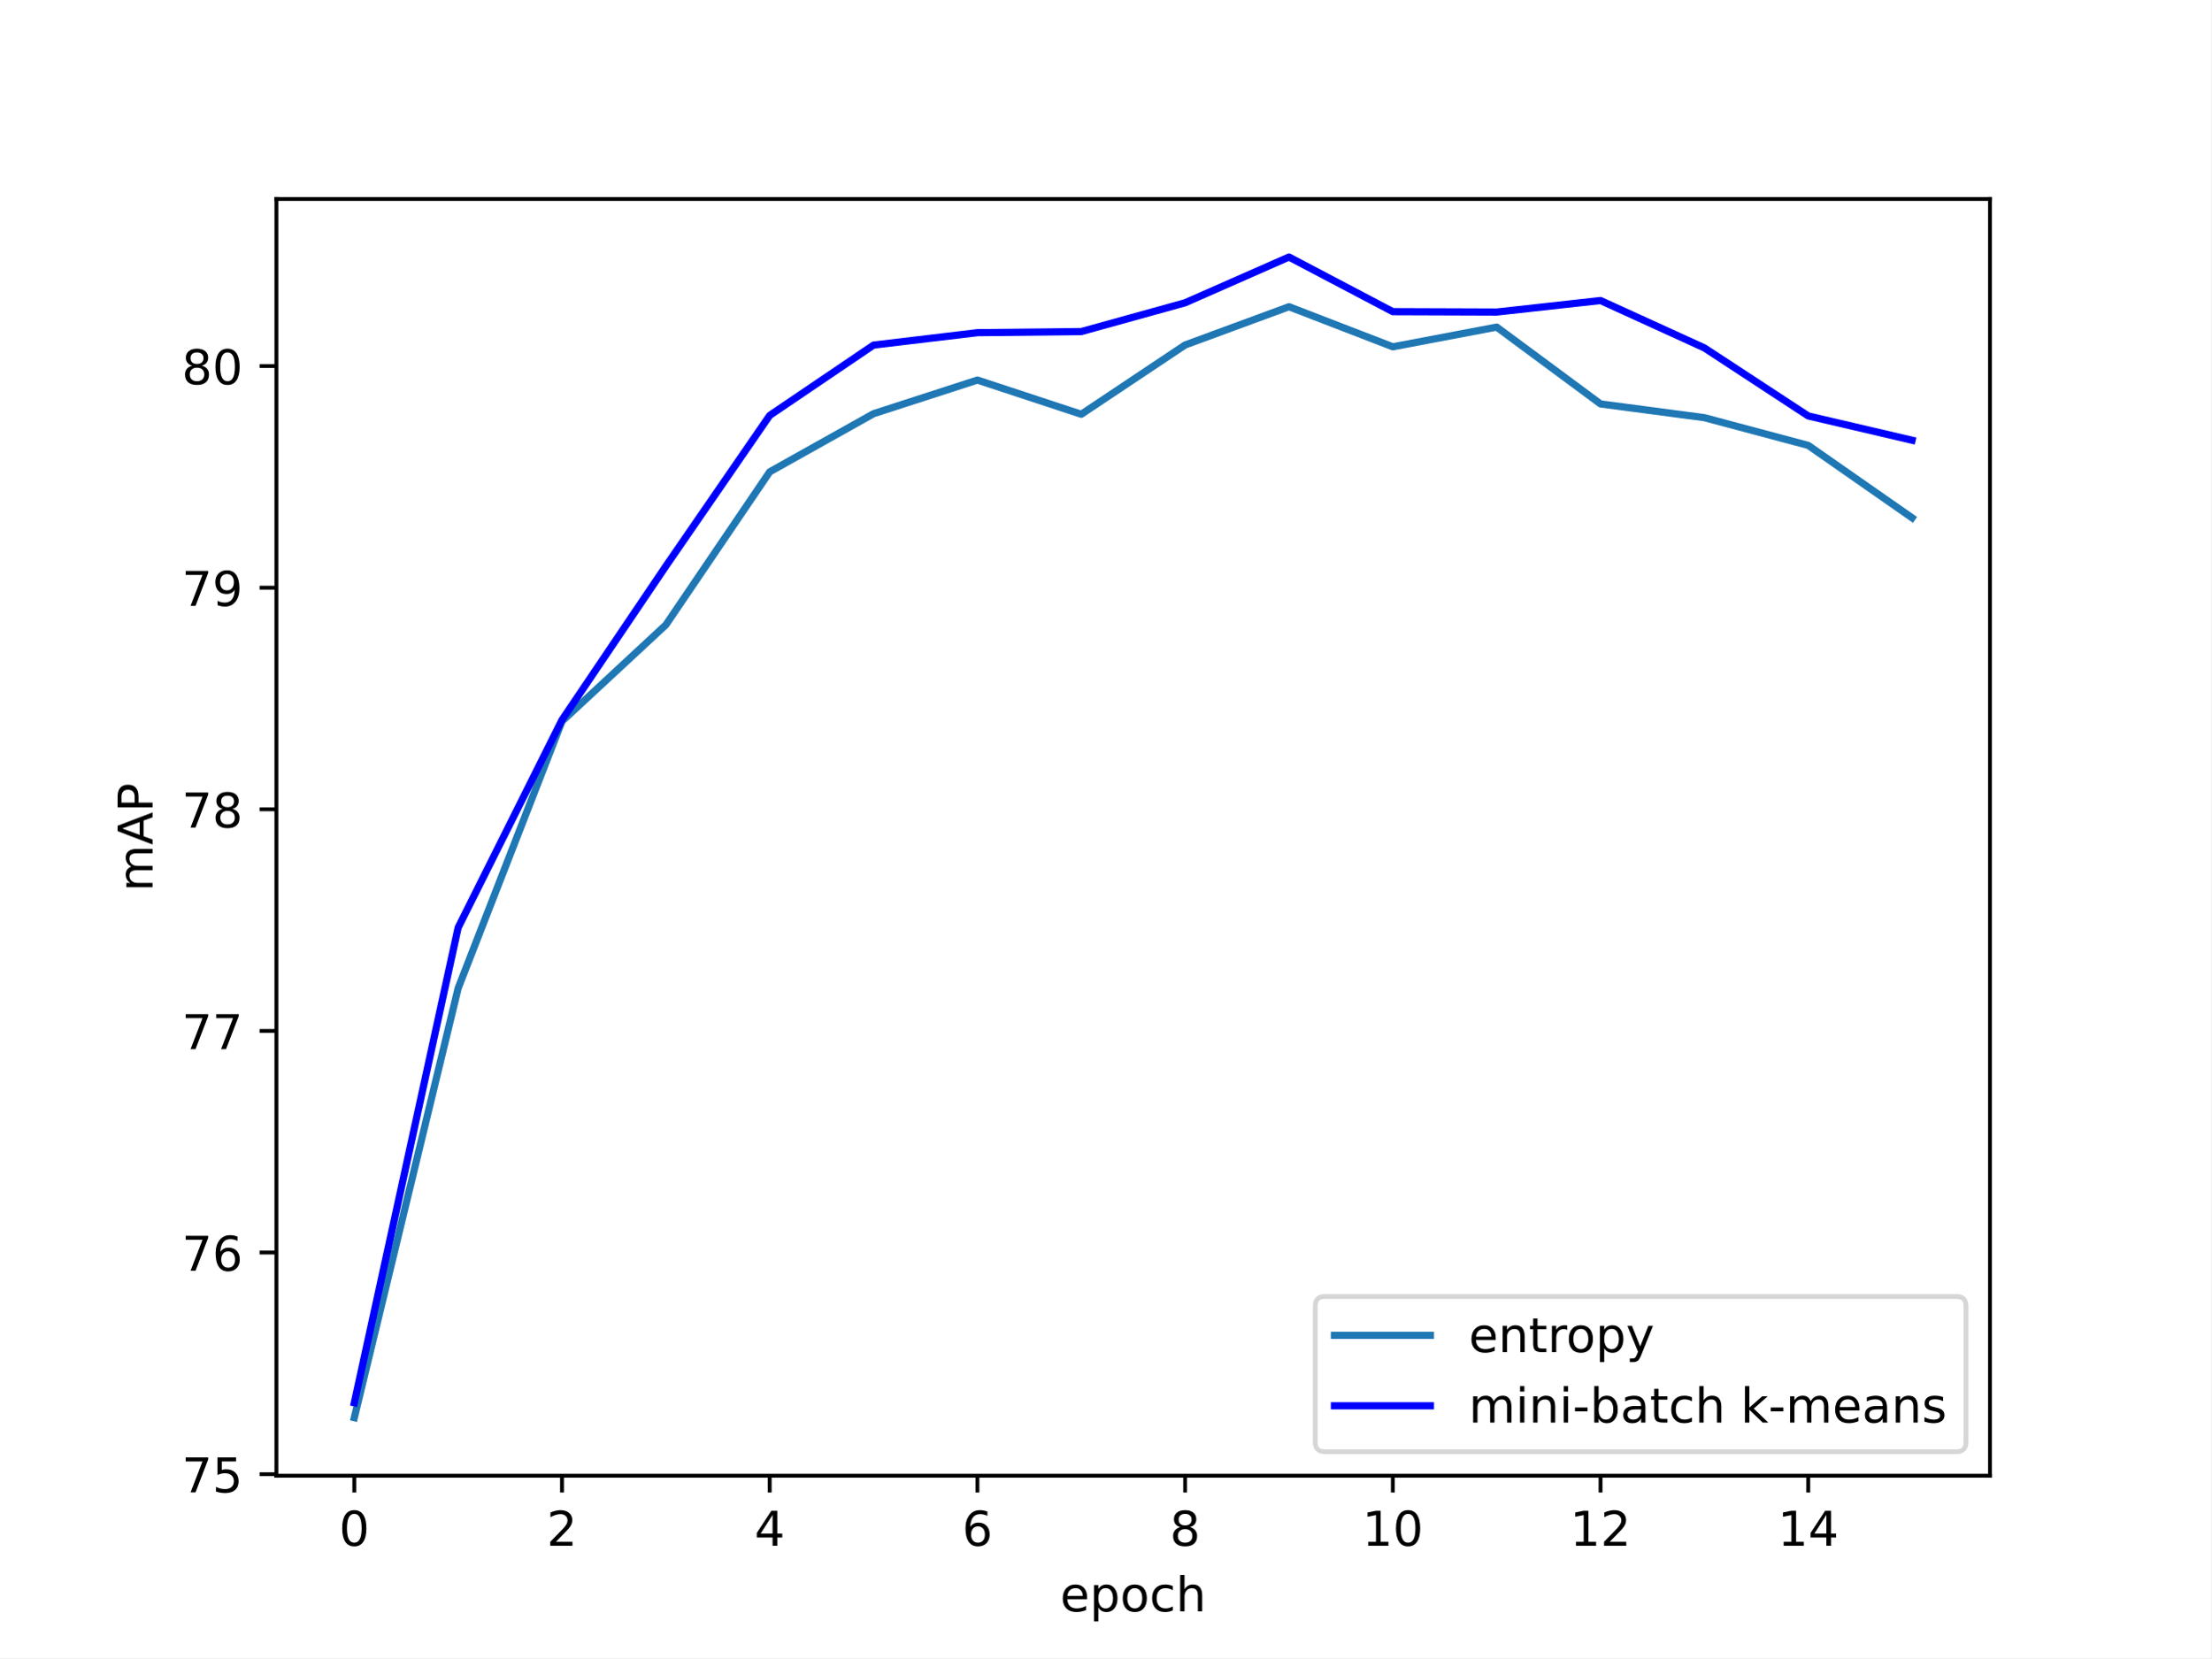
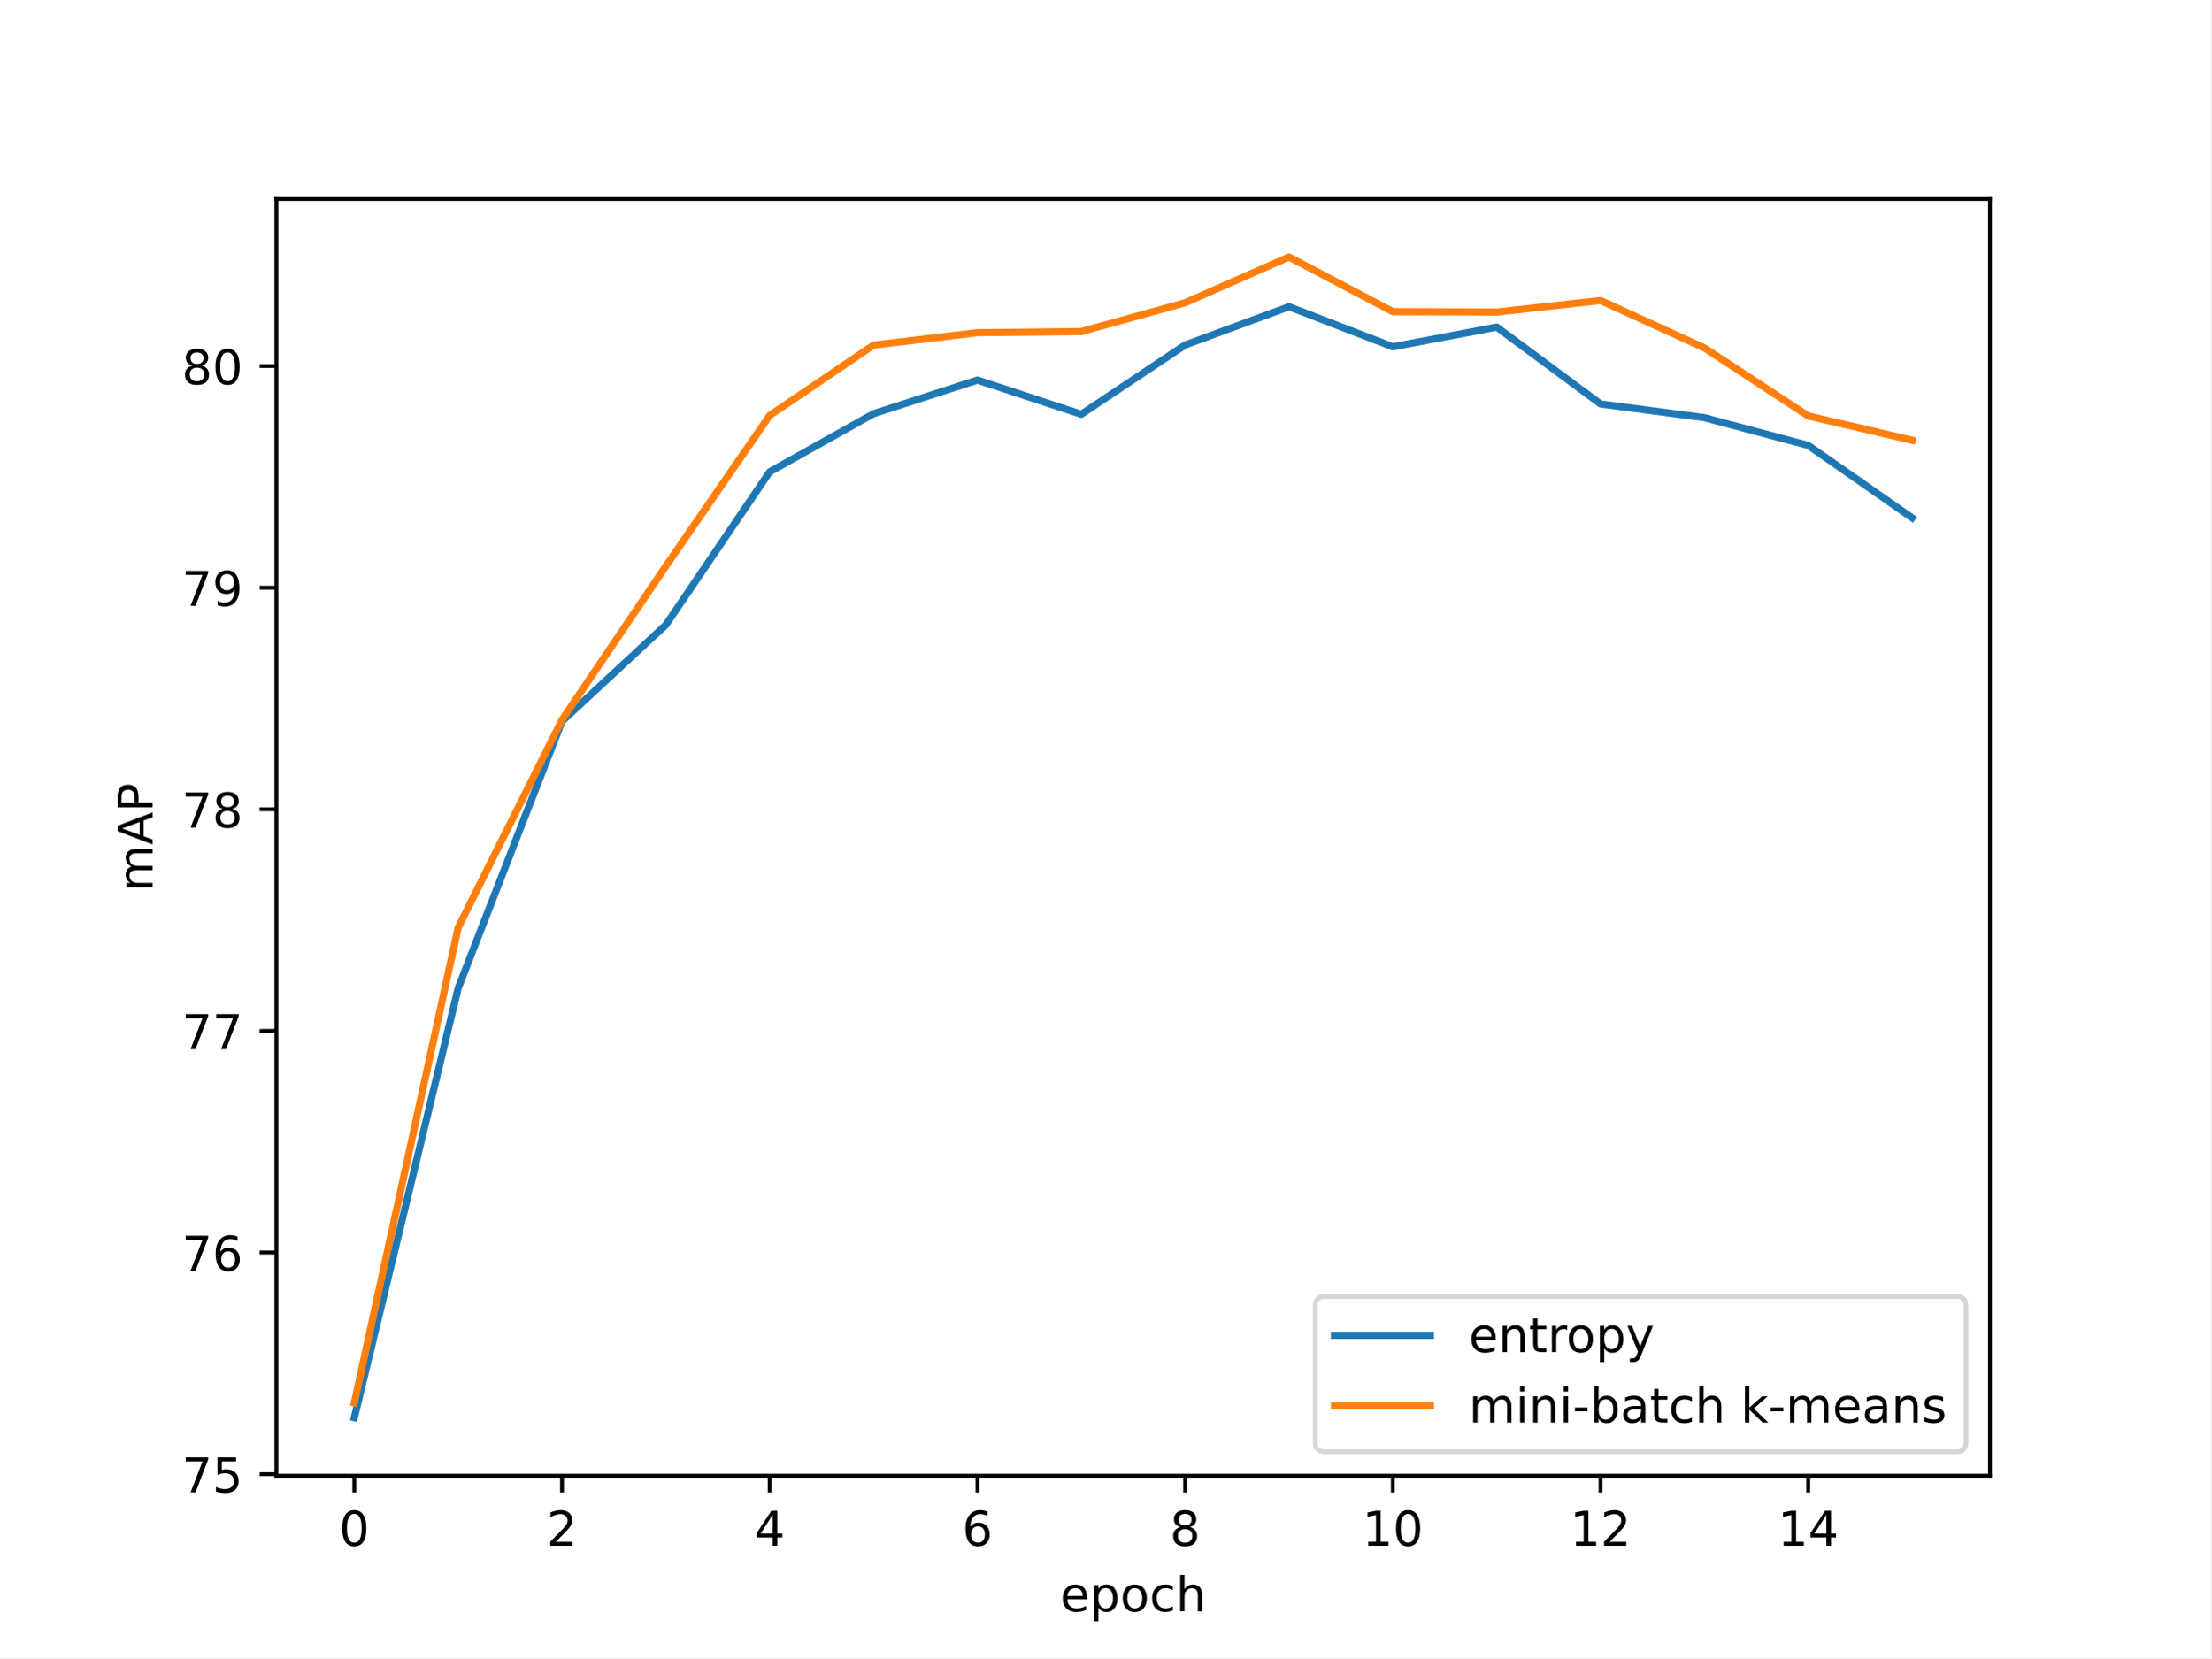
<svg xmlns="http://www.w3.org/2000/svg" xmlns:xlink="http://www.w3.org/1999/xlink" width="460.8pt" height="345.6pt" viewBox="0 0 460.8 345.6" version="1.1">
  <defs>
    <style type="text/css">*{stroke-linejoin: round; stroke-linecap: butt}</style>
  </defs>
  <g id="figure_1">
    <g id="patch_1">
      <path d="M 0 345.6  L 460.8 345.6  L 460.8 0  L 0 0  z " style="fill: #ffffff" />
    </g>
    <g id="axes_1">
      <g id="patch_2">
        <path d="M 57.6 307.584  L 414.72 307.584  L 414.72 41.472  L 57.6 41.472  z " style="fill: #ffffff" />
      </g>
      <g id="matplotlib.axis_1">
        <g id="xtick_1">
          <g id="line2d_1">
            <defs>
-               <path id="mdb4e49d2de" d="M 0 0  L 0 3.5  " style="stroke: #000000; stroke-width: 0.8" />
-             </defs>
-             <g>
-               <use xlink:href="#mdb4e49d2de" x="73.833" y="307.584" style="stroke: #000000; stroke-width: 0.8" />
+               <path id="m3c8a7cc90d" d="M 0 0  L 0 3.5  " style="stroke: #000000; stroke-width: 0.8" />
+             </defs>
+             <g>
+               <use xlink:href="#m3c8a7cc90d" x="73.833" y="307.584" style="stroke: #000000; stroke-width: 0.8" />
            </g>
          </g>
          <g id="text_1">
            <g transform="translate(70.65148 322.1824) scale(0.1 -0.1)">
              <defs>
                <path id="DejaVuSans-30" d="M 2034 4250  Q 1547 4250 1301 3770  Q 1056 3291 1056 2328  Q 1056 1369 1301 889  Q 1547 409 2034 409  Q 2525 409 2770 889  Q 3016 1369 3016 2328  Q 3016 3291 2770 3770  Q 2525 4250 2034 4250  z M 2034 4750  Q 2819 4750 3233 4129  Q 3647 3509 3647 2328  Q 3647 1150 3233 529  Q 2819 -91 2034 -91  Q 1250 -91 836 529  Q 422 1150 422 2328  Q 422 3509 836 4129  Q 1250 4750 2034 4750  z " transform="scale(0.015625)" />
              </defs>
              <use xlink:href="#DejaVuSans-30" />
            </g>
          </g>
        </g>
        <g id="xtick_2">
          <g id="line2d_2">
            <g>
-               <use xlink:href="#mdb4e49d2de" x="117.12" y="307.584" style="stroke: #000000; stroke-width: 0.8" />
+               <use xlink:href="#m3c8a7cc90d" x="117.12" y="307.584" style="stroke: #000000; stroke-width: 0.8" />
            </g>
          </g>
          <g id="text_2">
            <g transform="translate(113.9387 322.1824) scale(0.1 -0.1)">
              <defs>
                <path id="DejaVuSans-32" d="M 1228 531  L 3431 531  L 3431 0  L 469 0  L 469 531  Q 828 903 1448 1529  Q 2069 2156 2228 2338  Q 2531 2678 2651 2914  Q 2772 3150 2772 3378  Q 2772 3750 2511 3984  Q 2250 4219 1831 4219  Q 1534 4219 1204 4116  Q 875 4013 500 3803  L 500 4441  Q 881 4594 1212 4672  Q 1544 4750 1819 4750  Q 2544 4750 2975 4387  Q 3406 4025 3406 3419  Q 3406 3131 3298 2873  Q 3191 2616 2906 2266  Q 2828 2175 2409 1742  Q 1991 1309 1228 531  z " transform="scale(0.015625)" />
              </defs>
              <use xlink:href="#DejaVuSans-32" />
            </g>
          </g>
        </g>
        <g id="xtick_3">
          <g id="line2d_3">
            <g>
-               <use xlink:href="#mdb4e49d2de" x="160.407" y="307.584" style="stroke: #000000; stroke-width: 0.8" />
+               <use xlink:href="#m3c8a7cc90d" x="160.407" y="307.584" style="stroke: #000000; stroke-width: 0.8" />
            </g>
          </g>
          <g id="text_3">
            <g transform="translate(157.226 322.1824) scale(0.1 -0.1)">
              <defs>
                <path id="DejaVuSans-34" d="M 2419 4116  L 825 1625  L 2419 1625  L 2419 4116  z M 2253 4666  L 3047 4666  L 3047 1625  L 3713 1625  L 3713 1100  L 3047 1100  L 3047 0  L 2419 0  L 2419 1100  L 313 1100  L 313 1709  L 2253 4666  z " transform="scale(0.015625)" />
              </defs>
              <use xlink:href="#DejaVuSans-34" />
            </g>
          </g>
        </g>
        <g id="xtick_4">
          <g id="line2d_4">
            <g>
-               <use xlink:href="#mdb4e49d2de" x="203.695" y="307.584" style="stroke: #000000; stroke-width: 0.8" />
+               <use xlink:href="#m3c8a7cc90d" x="203.695" y="307.584" style="stroke: #000000; stroke-width: 0.8" />
            </g>
          </g>
          <g id="text_4">
            <g transform="translate(200.5133 322.1824) scale(0.1 -0.1)">
              <defs>
                <path id="DejaVuSans-36" d="M 2113 2584  Q 1688 2584 1439 2293  Q 1191 2003 1191 1497  Q 1191 994 1439 701  Q 1688 409 2113 409  Q 2538 409 2786 701  Q 3034 994 3034 1497  Q 3034 2003 2786 2293  Q 2538 2584 2113 2584  z M 3366 4563  L 3366 3988  Q 3128 4100 2886 4159  Q 2644 4219 2406 4219  Q 1781 4219 1451 3797  Q 1122 3375 1075 2522  Q 1259 2794 1537 2939  Q 1816 3084 2150 3084  Q 2853 3084 3261 2657  Q 3669 2231 3669 1497  Q 3669 778 3244 343  Q 2819 -91 2113 -91  Q 1303 -91 875 529  Q 447 1150 447 2328  Q 447 3434 972 4092  Q 1497 4750 2381 4750  Q 2619 4750 2861 4703  Q 3103 4656 3366 4563  z " transform="scale(0.015625)" />
              </defs>
              <use xlink:href="#DejaVuSans-36" />
            </g>
          </g>
        </g>
        <g id="xtick_5">
          <g id="line2d_5">
            <g>
-               <use xlink:href="#mdb4e49d2de" x="246.982" y="307.584" style="stroke: #000000; stroke-width: 0.8" />
+               <use xlink:href="#m3c8a7cc90d" x="246.982" y="307.584" style="stroke: #000000; stroke-width: 0.8" />
            </g>
          </g>
          <g id="text_5">
            <g transform="translate(243.8006 322.1824) scale(0.1 -0.1)">
              <defs>
                <path id="DejaVuSans-38" d="M 2034 2216  Q 1584 2216 1326 1975  Q 1069 1734 1069 1313  Q 1069 891 1326 650  Q 1584 409 2034 409  Q 2484 409 2743 651  Q 3003 894 3003 1313  Q 3003 1734 2745 1975  Q 2488 2216 2034 2216  z M 1403 2484  Q 997 2584 770 2862  Q 544 3141 544 3541  Q 544 4100 942 4425  Q 1341 4750 2034 4750  Q 2731 4750 3128 4425  Q 3525 4100 3525 3541  Q 3525 3141 3298 2862  Q 3072 2584 2669 2484  Q 3125 2378 3379 2068  Q 3634 1759 3634 1313  Q 3634 634 3220 271  Q 2806 -91 2034 -91  Q 1263 -91 848 271  Q 434 634 434 1313  Q 434 1759 690 2068  Q 947 2378 1403 2484  z M 1172 3481  Q 1172 3119 1398 2916  Q 1625 2713 2034 2713  Q 2441 2713 2670 2916  Q 2900 3119 2900 3481  Q 2900 3844 2670 4047  Q 2441 4250 2034 4250  Q 1625 4250 1398 4047  Q 1172 3844 1172 3481  z " transform="scale(0.015625)" />
              </defs>
              <use xlink:href="#DejaVuSans-38" />
            </g>
          </g>
        </g>
        <g id="xtick_6">
          <g id="line2d_6">
            <g>
-               <use xlink:href="#mdb4e49d2de" x="290.269" y="307.584" style="stroke: #000000; stroke-width: 0.8" />
+               <use xlink:href="#m3c8a7cc90d" x="290.269" y="307.584" style="stroke: #000000; stroke-width: 0.8" />
            </g>
          </g>
          <g id="text_6">
            <g transform="translate(283.9066 322.1824) scale(0.1 -0.1)">
              <defs>
                <path id="DejaVuSans-31" d="M 794 531  L 1825 531  L 1825 4091  L 703 3866  L 703 4441  L 1819 4666  L 2450 4666  L 2450 531  L 3481 531  L 3481 0  L 794 0  L 794 531  z " transform="scale(0.015625)" />
              </defs>
              <use xlink:href="#DejaVuSans-31" />
              <use xlink:href="#DejaVuSans-30" x="63.623" />
            </g>
          </g>
        </g>
        <g id="xtick_7">
          <g id="line2d_7">
            <g>
-               <use xlink:href="#mdb4e49d2de" x="333.556" y="307.584" style="stroke: #000000; stroke-width: 0.8" />
+               <use xlink:href="#m3c8a7cc90d" x="333.556" y="307.584" style="stroke: #000000; stroke-width: 0.8" />
            </g>
          </g>
          <g id="text_7">
            <g transform="translate(327.1939 322.1824) scale(0.1 -0.1)">
              <use xlink:href="#DejaVuSans-31" />
              <use xlink:href="#DejaVuSans-32" x="63.623" />
            </g>
          </g>
        </g>
        <g id="xtick_8">
          <g id="line2d_8">
            <g>
-               <use xlink:href="#mdb4e49d2de" x="376.844" y="307.584" style="stroke: #000000; stroke-width: 0.8" />
+               <use xlink:href="#m3c8a7cc90d" x="376.844" y="307.584" style="stroke: #000000; stroke-width: 0.8" />
            </g>
          </g>
          <g id="text_8">
            <g transform="translate(370.4811 322.1824) scale(0.1 -0.1)">
              <use xlink:href="#DejaVuSans-31" />
              <use xlink:href="#DejaVuSans-34" x="63.623" />
            </g>
          </g>
        </g>
        <g id="text_9">
          <g transform="translate(220.9319 335.8606) scale(0.1 -0.1)">
            <defs>
              <path id="DejaVuSans-65" d="M 3597 1894  L 3597 1613  L 953 1613  Q 991 1019 1311 708  Q 1631 397 2203 397  Q 2534 397 2845 478  Q 3156 559 3463 722  L 3463 178  Q 3153 47 2828 -22  Q 2503 -91 2169 -91  Q 1331 -91 842 396  Q 353 884 353 1716  Q 353 2575 817 3079  Q 1281 3584 2069 3584  Q 2775 3584 3186 3129  Q 3597 2675 3597 1894  z M 3022 2063  Q 3016 2534 2758 2815  Q 2500 3097 2075 3097  Q 1594 3097 1305 2825  Q 1016 2553 972 2059  L 3022 2063  z " transform="scale(0.015625)" />
              <path id="DejaVuSans-70" d="M 1159 525  L 1159 -1331  L 581 -1331  L 581 3500  L 1159 3500  L 1159 2969  Q 1341 3281 1617 3432  Q 1894 3584 2278 3584  Q 2916 3584 3314 3078  Q 3713 2572 3713 1747  Q 3713 922 3314 415  Q 2916 -91 2278 -91  Q 1894 -91 1617 61  Q 1341 213 1159 525  z M 3116 1747  Q 3116 2381 2855 2742  Q 2594 3103 2138 3103  Q 1681 3103 1420 2742  Q 1159 2381 1159 1747  Q 1159 1113 1420 752  Q 1681 391 2138 391  Q 2594 391 2855 752  Q 3116 1113 3116 1747  z " transform="scale(0.015625)" />
              <path id="DejaVuSans-6f" d="M 1959 3097  Q 1497 3097 1228 2736  Q 959 2375 959 1747  Q 959 1119 1226 758  Q 1494 397 1959 397  Q 2419 397 2687 759  Q 2956 1122 2956 1747  Q 2956 2369 2687 2733  Q 2419 3097 1959 3097  z M 1959 3584  Q 2709 3584 3137 3096  Q 3566 2609 3566 1747  Q 3566 888 3137 398  Q 2709 -91 1959 -91  Q 1206 -91 779 398  Q 353 888 353 1747  Q 353 2609 779 3096  Q 1206 3584 1959 3584  z " transform="scale(0.015625)" />
              <path id="DejaVuSans-63" d="M 3122 3366  L 3122 2828  Q 2878 2963 2633 3030  Q 2388 3097 2138 3097  Q 1578 3097 1268 2742  Q 959 2388 959 1747  Q 959 1106 1268 751  Q 1578 397 2138 397  Q 2388 397 2633 464  Q 2878 531 3122 666  L 3122 134  Q 2881 22 2623 -34  Q 2366 -91 2075 -91  Q 1284 -91 818 406  Q 353 903 353 1747  Q 353 2603 823 3093  Q 1294 3584 2113 3584  Q 2378 3584 2631 3529  Q 2884 3475 3122 3366  z " transform="scale(0.015625)" />
              <path id="DejaVuSans-68" d="M 3513 2113  L 3513 0  L 2938 0  L 2938 2094  Q 2938 2591 2744 2837  Q 2550 3084 2163 3084  Q 1697 3084 1428 2787  Q 1159 2491 1159 1978  L 1159 0  L 581 0  L 581 4863  L 1159 4863  L 1159 2956  Q 1366 3272 1645 3428  Q 1925 3584 2291 3584  Q 2894 3584 3203 3211  Q 3513 2838 3513 2113  z " transform="scale(0.015625)" />
            </defs>
            <use xlink:href="#DejaVuSans-65" />
            <use xlink:href="#DejaVuSans-70" x="61.523" />
            <use xlink:href="#DejaVuSans-6f" x="125" />
            <use xlink:href="#DejaVuSans-63" x="186.182" />
            <use xlink:href="#DejaVuSans-68" x="241.162" />
          </g>
        </g>
      </g>
      <g id="matplotlib.axis_2">
        <g id="ytick_1">
          <g id="line2d_9">
            <defs>
-               <path id="ma1ea6fe42a" d="M 0 0  L -3.5 0  " style="stroke: #000000; stroke-width: 0.8" />
-             </defs>
-             <g>
-               <use xlink:href="#ma1ea6fe42a" x="57.6" y="307.264" style="stroke: #000000; stroke-width: 0.8" />
+               <path id="mf433a735b3" d="M 0 0  L -3.5 0  " style="stroke: #000000; stroke-width: 0.8" />
+             </defs>
+             <g>
+               <use xlink:href="#mf433a735b3" x="57.6" y="307.264" style="stroke: #000000; stroke-width: 0.8" />
            </g>
          </g>
          <g id="text_10">
            <g transform="translate(37.875 311.0631) scale(0.1 -0.1)">
              <defs>
                <path id="DejaVuSans-37" d="M 525 4666  L 3525 4666  L 3525 4397  L 1831 0  L 1172 0  L 2766 4134  L 525 4134  L 525 4666  z " transform="scale(0.015625)" />
                <path id="DejaVuSans-35" d="M 691 4666  L 3169 4666  L 3169 4134  L 1269 4134  L 1269 2991  Q 1406 3038 1543 3061  Q 1681 3084 1819 3084  Q 2600 3084 3056 2656  Q 3513 2228 3513 1497  Q 3513 744 3044 326  Q 2575 -91 1722 -91  Q 1428 -91 1123 -41  Q 819 9 494 109  L 494 744  Q 775 591 1075 516  Q 1375 441 1709 441  Q 2250 441 2565 725  Q 2881 1009 2881 1497  Q 2881 1984 2565 2268  Q 2250 2553 1709 2553  Q 1456 2553 1204 2497  Q 953 2441 691 2322  L 691 4666  z " transform="scale(0.015625)" />
              </defs>
              <use xlink:href="#DejaVuSans-37" />
              <use xlink:href="#DejaVuSans-35" x="63.623" />
            </g>
          </g>
        </g>
        <g id="ytick_2">
          <g id="line2d_10">
            <g>
-               <use xlink:href="#ma1ea6fe42a" x="57.6" y="261.07" style="stroke: #000000; stroke-width: 0.8" />
+               <use xlink:href="#mf433a735b3" x="57.6" y="261.07" style="stroke: #000000; stroke-width: 0.8" />
            </g>
          </g>
          <g id="text_11">
            <g transform="translate(37.875 264.869) scale(0.1 -0.1)">
              <use xlink:href="#DejaVuSans-37" />
              <use xlink:href="#DejaVuSans-36" x="63.623" />
            </g>
          </g>
        </g>
        <g id="ytick_3">
          <g id="line2d_11">
            <g>
-               <use xlink:href="#ma1ea6fe42a" x="57.6" y="214.876" style="stroke: #000000; stroke-width: 0.8" />
+               <use xlink:href="#mf433a735b3" x="57.6" y="214.876" style="stroke: #000000; stroke-width: 0.8" />
            </g>
          </g>
          <g id="text_12">
            <g transform="translate(37.875 218.6749) scale(0.1 -0.1)">
              <use xlink:href="#DejaVuSans-37" />
              <use xlink:href="#DejaVuSans-37" x="63.623" />
            </g>
          </g>
        </g>
        <g id="ytick_4">
          <g id="line2d_12">
            <g>
-               <use xlink:href="#ma1ea6fe42a" x="57.6" y="168.682" style="stroke: #000000; stroke-width: 0.8" />
+               <use xlink:href="#mf433a735b3" x="57.6" y="168.682" style="stroke: #000000; stroke-width: 0.8" />
            </g>
          </g>
          <g id="text_13">
            <g transform="translate(37.875 172.4809) scale(0.1 -0.1)">
              <use xlink:href="#DejaVuSans-37" />
              <use xlink:href="#DejaVuSans-38" x="63.623" />
            </g>
          </g>
        </g>
        <g id="ytick_5">
          <g id="line2d_13">
            <g>
-               <use xlink:href="#ma1ea6fe42a" x="57.6" y="122.488" style="stroke: #000000; stroke-width: 0.8" />
+               <use xlink:href="#mf433a735b3" x="57.6" y="122.488" style="stroke: #000000; stroke-width: 0.8" />
            </g>
          </g>
          <g id="text_14">
            <g transform="translate(37.875 126.2868) scale(0.1 -0.1)">
              <defs>
                <path id="DejaVuSans-39" d="M 703 97  L 703 672  Q 941 559 1184 500  Q 1428 441 1663 441  Q 2288 441 2617 861  Q 2947 1281 2994 2138  Q 2813 1869 2534 1725  Q 2256 1581 1919 1581  Q 1219 1581 811 2004  Q 403 2428 403 3163  Q 403 3881 828 4315  Q 1253 4750 1959 4750  Q 2769 4750 3195 4129  Q 3622 3509 3622 2328  Q 3622 1225 3098 567  Q 2575 -91 1691 -91  Q 1453 -91 1209 -44  Q 966 3 703 97  z M 1959 2075  Q 2384 2075 2632 2365  Q 2881 2656 2881 3163  Q 2881 3666 2632 3958  Q 2384 4250 1959 4250  Q 1534 4250 1286 3958  Q 1038 3666 1038 3163  Q 1038 2656 1286 2365  Q 1534 2075 1959 2075  z " transform="scale(0.015625)" />
              </defs>
              <use xlink:href="#DejaVuSans-37" />
              <use xlink:href="#DejaVuSans-39" x="63.623" />
            </g>
          </g>
        </g>
        <g id="ytick_6">
          <g id="line2d_14">
            <g>
-               <use xlink:href="#ma1ea6fe42a" x="57.6" y="76.294" style="stroke: #000000; stroke-width: 0.8" />
+               <use xlink:href="#mf433a735b3" x="57.6" y="76.294" style="stroke: #000000; stroke-width: 0.8" />
            </g>
          </g>
          <g id="text_15">
            <g transform="translate(37.875 80.09278) scale(0.1 -0.1)">
              <use xlink:href="#DejaVuSans-38" />
              <use xlink:href="#DejaVuSans-30" x="63.623" />
            </g>
          </g>
        </g>
        <g id="text_16">
          <g transform="translate(31.79531 185.8335) rotate(-90) scale(0.1 -0.1)">
            <defs>
              <path id="DejaVuSans-6d" d="M 3328 2828  Q 3544 3216 3844 3400  Q 4144 3584 4550 3584  Q 5097 3584 5394 3201  Q 5691 2819 5691 2113  L 5691 0  L 5113 0  L 5113 2094  Q 5113 2597 4934 2840  Q 4756 3084 4391 3084  Q 3944 3084 3684 2787  Q 3425 2491 3425 1978  L 3425 0  L 2847 0  L 2847 2094  Q 2847 2600 2669 2842  Q 2491 3084 2119 3084  Q 1678 3084 1418 2786  Q 1159 2488 1159 1978  L 1159 0  L 581 0  L 581 3500  L 1159 3500  L 1159 2956  Q 1356 3278 1631 3431  Q 1906 3584 2284 3584  Q 2666 3584 2933 3390  Q 3200 3197 3328 2828  z " transform="scale(0.015625)" />
              <path id="DejaVuSans-41" d="M 2188 4044  L 1331 1722  L 3047 1722  L 2188 4044  z M 1831 4666  L 2547 4666  L 4325 0  L 3669 0  L 3244 1197  L 1141 1197  L 716 0  L 50 0  L 1831 4666  z " transform="scale(0.015625)" />
              <path id="DejaVuSans-50" d="M 1259 4147  L 1259 2394  L 2053 2394  Q 2494 2394 2734 2622  Q 2975 2850 2975 3272  Q 2975 3691 2734 3919  Q 2494 4147 2053 4147  L 1259 4147  z M 628 4666  L 2053 4666  Q 2838 4666 3239 4311  Q 3641 3956 3641 3272  Q 3641 2581 3239 2228  Q 2838 1875 2053 1875  L 1259 1875  L 1259 0  L 628 0  L 628 4666  z " transform="scale(0.015625)" />
            </defs>
            <use xlink:href="#DejaVuSans-6d" />
            <use xlink:href="#DejaVuSans-41" x="97.412" />
            <use xlink:href="#DejaVuSans-50" x="165.82" />
          </g>
        </g>
      </g>
      <g id="line2d_15">
-         <path d="M 73.833 295.488  L 95.476 205.97  L 117.12 150.329  L 138.764 130.241  L 160.407 98.342  L 182.051 86.223  L 203.695 79.211  L 225.338 86.34  L 246.982 71.902  L 268.625 63.925  L 290.269 72.281  L 311.913 68.172  L 333.556 84.188  L 355.2 87.052  L 376.844 92.834  L 398.487 107.931  " clip-path="url(#p076cee7e6f)" style="fill: none; stroke: #1f77b4; stroke-width: 1.5; stroke-linecap: square" />
+         <path d="M 73.833 295.488  L 95.476 205.97  L 117.12 150.329  L 138.764 130.241  L 160.407 98.342  L 182.051 86.223  L 203.695 79.211  L 225.338 86.34  L 246.982 71.902  L 268.625 63.925  L 290.269 72.281  L 311.913 68.172  L 333.556 84.188  L 355.2 87.052  L 376.844 92.834  L 398.487 107.931  " clip-path="url(#p383cb6dd31)" style="fill: none; stroke: #1f77b4; stroke-width: 1.5; stroke-linecap: square" />
      </g>
      <g id="line2d_16">
-         <path d="M 73.833 292.385  L 95.476 193.337  L 117.12 150.045  L 138.764 117.998  L 160.407 86.581  L 182.051 71.923  L 203.695 69.336  L 225.338 69.106  L 246.982 63.103  L 268.625 53.568  L 290.269 64.957  L 311.913 65.037  L 333.556 62.634  L 355.2 72.51  L 376.844 86.692  L 398.487 91.753  " clip-path="url(#p076cee7e6f)" style="fill: none; stroke: #0000ff; stroke-width: 1.5; stroke-linecap: square" />
+         <path d="M 73.833 292.385  L 95.476 193.337  L 117.12 150.045  L 138.764 117.998  L 160.407 86.581  L 182.051 71.923  L 203.695 69.336  L 225.338 69.106  L 246.982 63.103  L 268.625 53.568  L 290.269 64.957  L 311.913 65.037  L 333.556 62.634  L 355.2 72.51  L 376.844 86.692  L 398.487 91.753  " clip-path="url(#p383cb6dd31)" style="fill: none; stroke: #ff7f0e; stroke-width: 1.5; stroke-linecap: square" />
      </g>
      <g id="patch_3">
        <path d="M 57.6 307.584  L 57.6 41.472  " style="fill: none; stroke: #000000; stroke-width: 0.8; stroke-linejoin: miter; stroke-linecap: square" />
      </g>
      <g id="patch_4">
        <path d="M 414.72 307.584  L 414.72 41.472  " style="fill: none; stroke: #000000; stroke-width: 0.8; stroke-linejoin: miter; stroke-linecap: square" />
      </g>
      <g id="patch_5">
        <path d="M 57.6 307.584  L 414.72 307.584  " style="fill: none; stroke: #000000; stroke-width: 0.8; stroke-linejoin: miter; stroke-linecap: square" />
      </g>
      <g id="patch_6">
        <path d="M 57.6 41.472  L 414.72 41.472  " style="fill: none; stroke: #000000; stroke-width: 0.8; stroke-linejoin: miter; stroke-linecap: square" />
      </g>
      <g id="legend_1">
        <g id="patch_7">
          <path d="M 276.1 302.584  L 407.72 302.584  Q 409.72 302.584 409.72 300.584  L 409.72 272.228  Q 409.72 270.228 407.72 270.228  L 276.1 270.228  Q 274.1 270.228 274.1 272.228  L 274.1 300.584  Q 274.1 302.584 276.1 302.584  z " style="fill: #ffffff; opacity: 0.8; stroke: #cccccc; stroke-linejoin: miter" />
        </g>
        <g id="line2d_17">
          <path d="M 278.1 278.326  L 288.1 278.326  L 298.1 278.326  " style="fill: none; stroke: #1f77b4; stroke-width: 1.5; stroke-linecap: square" />
        </g>
        <g id="text_17">
          <g transform="translate(306.0997 281.8262) scale(0.1 -0.1)">
            <defs>
              <path id="DejaVuSans-6e" d="M 3513 2113  L 3513 0  L 2938 0  L 2938 2094  Q 2938 2591 2744 2837  Q 2550 3084 2163 3084  Q 1697 3084 1428 2787  Q 1159 2491 1159 1978  L 1159 0  L 581 0  L 581 3500  L 1159 3500  L 1159 2956  Q 1366 3272 1645 3428  Q 1925 3584 2291 3584  Q 2894 3584 3203 3211  Q 3513 2838 3513 2113  z " transform="scale(0.015625)" />
              <path id="DejaVuSans-74" d="M 1172 4494  L 1172 3500  L 2356 3500  L 2356 3053  L 1172 3053  L 1172 1153  Q 1172 725 1289 603  Q 1406 481 1766 481  L 2356 481  L 2356 0  L 1766 0  Q 1100 0 847 248  Q 594 497 594 1153  L 594 3053  L 172 3053  L 172 3500  L 594 3500  L 594 4494  L 1172 4494  z " transform="scale(0.015625)" />
              <path id="DejaVuSans-72" d="M 2631 2963  Q 2534 3019 2420 3045  Q 2306 3072 2169 3072  Q 1681 3072 1420 2755  Q 1159 2438 1159 1844  L 1159 0  L 581 0  L 581 3500  L 1159 3500  L 1159 2956  Q 1341 3275 1631 3429  Q 1922 3584 2338 3584  Q 2397 3584 2469 3576  Q 2541 3569 2628 3553  L 2631 2963  z " transform="scale(0.015625)" />
              <path id="DejaVuSans-79" d="M 2059 -325  Q 1816 -950 1584 -1140  Q 1353 -1331 966 -1331  L 506 -1331  L 506 -850  L 844 -850  Q 1081 -850 1212 -737  Q 1344 -625 1503 -206  L 1606 56  L 191 3500  L 800 3500  L 1894 763  L 2988 3500  L 3597 3500  L 2059 -325  z " transform="scale(0.015625)" />
            </defs>
            <use xlink:href="#DejaVuSans-65" />
            <use xlink:href="#DejaVuSans-6e" x="61.523" />
            <use xlink:href="#DejaVuSans-74" x="124.902" />
            <use xlink:href="#DejaVuSans-72" x="164.111" />
            <use xlink:href="#DejaVuSans-6f" x="202.975" />
            <use xlink:href="#DejaVuSans-70" x="264.156" />
            <use xlink:href="#DejaVuSans-79" x="327.633" />
          </g>
        </g>
        <g id="line2d_18">
-           <path d="M 278.1 293.004  L 288.1 293.004  L 298.1 293.004  " style="fill: none; stroke: #0000ff; stroke-width: 1.5; stroke-linecap: square" />
+           <path d="M 278.1 293.004  L 288.1 293.004  L 298.1 293.004  " style="fill: none; stroke: #ff7f0e; stroke-width: 1.5; stroke-linecap: square" />
        </g>
        <g id="text_18">
          <g transform="translate(306.0997 296.5043) scale(0.1 -0.1)">
            <defs>
              <path id="DejaVuSans-69" d="M 603 3500  L 1178 3500  L 1178 0  L 603 0  L 603 3500  z M 603 4863  L 1178 4863  L 1178 4134  L 603 4134  L 603 4863  z " transform="scale(0.015625)" />
              <path id="DejaVuSans-2d" d="M 313 2009  L 1997 2009  L 1997 1497  L 313 1497  L 313 2009  z " transform="scale(0.015625)" />
              <path id="DejaVuSans-62" d="M 3116 1747  Q 3116 2381 2855 2742  Q 2594 3103 2138 3103  Q 1681 3103 1420 2742  Q 1159 2381 1159 1747  Q 1159 1113 1420 752  Q 1681 391 2138 391  Q 2594 391 2855 752  Q 3116 1113 3116 1747  z M 1159 2969  Q 1341 3281 1617 3432  Q 1894 3584 2278 3584  Q 2916 3584 3314 3078  Q 3713 2572 3713 1747  Q 3713 922 3314 415  Q 2916 -91 2278 -91  Q 1894 -91 1617 61  Q 1341 213 1159 525  L 1159 0  L 581 0  L 581 4863  L 1159 4863  L 1159 2969  z " transform="scale(0.015625)" />
              <path id="DejaVuSans-61" d="M 2194 1759  Q 1497 1759 1228 1600  Q 959 1441 959 1056  Q 959 750 1161 570  Q 1363 391 1709 391  Q 2188 391 2477 730  Q 2766 1069 2766 1631  L 2766 1759  L 2194 1759  z M 3341 1997  L 3341 0  L 2766 0  L 2766 531  Q 2569 213 2275 61  Q 1981 -91 1556 -91  Q 1019 -91 701 211  Q 384 513 384 1019  Q 384 1609 779 1909  Q 1175 2209 1959 2209  L 2766 2209  L 2766 2266  Q 2766 2663 2505 2880  Q 2244 3097 1772 3097  Q 1472 3097 1187 3025  Q 903 2953 641 2809  L 641 3341  Q 956 3463 1253 3523  Q 1550 3584 1831 3584  Q 2591 3584 2966 3190  Q 3341 2797 3341 1997  z " transform="scale(0.015625)" />
              <path id="DejaVuSans-20" transform="scale(0.015625)" />
              <path id="DejaVuSans-6b" d="M 581 4863  L 1159 4863  L 1159 1991  L 2875 3500  L 3609 3500  L 1753 1863  L 3688 0  L 2938 0  L 1159 1709  L 1159 0  L 581 0  L 581 4863  z " transform="scale(0.015625)" />
              <path id="DejaVuSans-73" d="M 2834 3397  L 2834 2853  Q 2591 2978 2328 3040  Q 2066 3103 1784 3103  Q 1356 3103 1142 2972  Q 928 2841 928 2578  Q 928 2378 1081 2264  Q 1234 2150 1697 2047  L 1894 2003  Q 2506 1872 2764 1633  Q 3022 1394 3022 966  Q 3022 478 2636 193  Q 2250 -91 1575 -91  Q 1294 -91 989 -36  Q 684 19 347 128  L 347 722  Q 666 556 975 473  Q 1284 391 1588 391  Q 1994 391 2212 530  Q 2431 669 2431 922  Q 2431 1156 2273 1281  Q 2116 1406 1581 1522  L 1381 1569  Q 847 1681 609 1914  Q 372 2147 372 2553  Q 372 3047 722 3315  Q 1072 3584 1716 3584  Q 2034 3584 2315 3537  Q 2597 3491 2834 3397  z " transform="scale(0.015625)" />
            </defs>
            <use xlink:href="#DejaVuSans-6d" />
            <use xlink:href="#DejaVuSans-69" x="97.412" />
            <use xlink:href="#DejaVuSans-6e" x="125.195" />
            <use xlink:href="#DejaVuSans-69" x="188.574" />
            <use xlink:href="#DejaVuSans-2d" x="216.357" />
            <use xlink:href="#DejaVuSans-62" x="252.441" />
            <use xlink:href="#DejaVuSans-61" x="315.918" />
            <use xlink:href="#DejaVuSans-74" x="377.197" />
            <use xlink:href="#DejaVuSans-63" x="416.406" />
            <use xlink:href="#DejaVuSans-68" x="471.387" />
            <use xlink:href="#DejaVuSans-20" x="534.766" />
            <use xlink:href="#DejaVuSans-6b" x="566.553" />
            <use xlink:href="#DejaVuSans-2d" x="624.463" />
            <use xlink:href="#DejaVuSans-6d" x="660.547" />
            <use xlink:href="#DejaVuSans-65" x="757.959" />
            <use xlink:href="#DejaVuSans-61" x="819.482" />
            <use xlink:href="#DejaVuSans-6e" x="880.762" />
            <use xlink:href="#DejaVuSans-73" x="944.141" />
          </g>
        </g>
      </g>
    </g>
  </g>
  <defs>
-     <clipPath id="p076cee7e6f">
+     <clipPath id="p383cb6dd31">
      <rect x="57.6" y="41.472" width="357.12" height="266.112" />
    </clipPath>
  </defs>
</svg>
